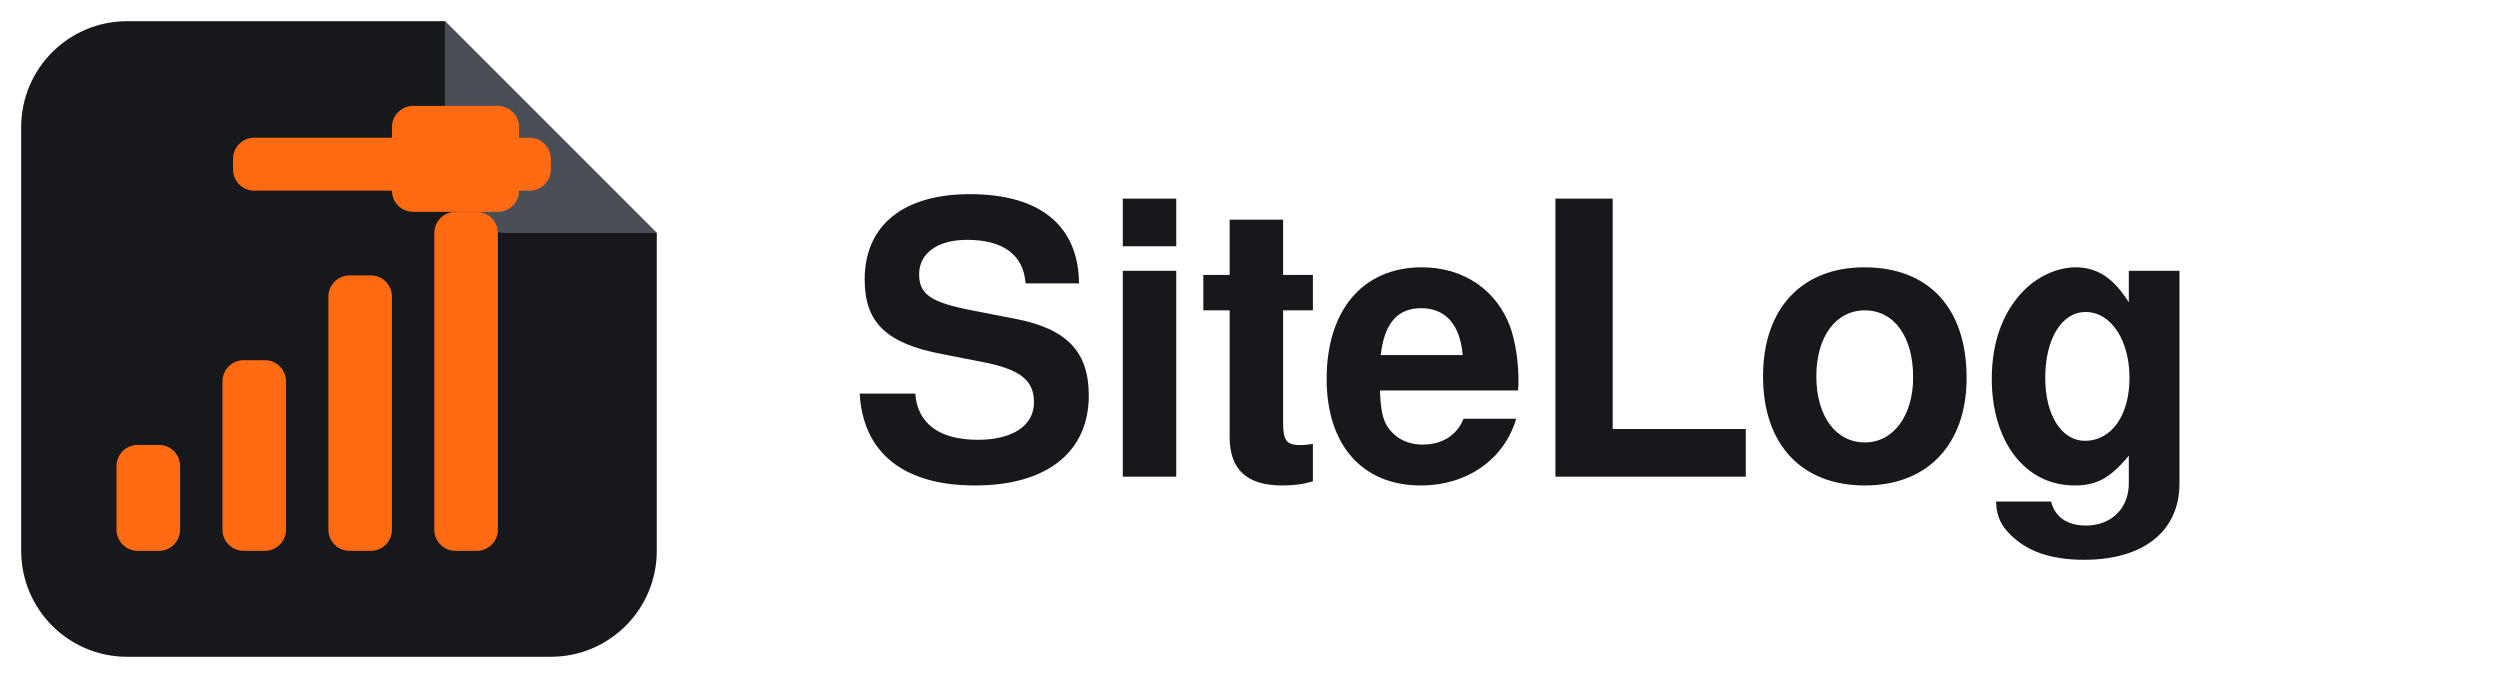
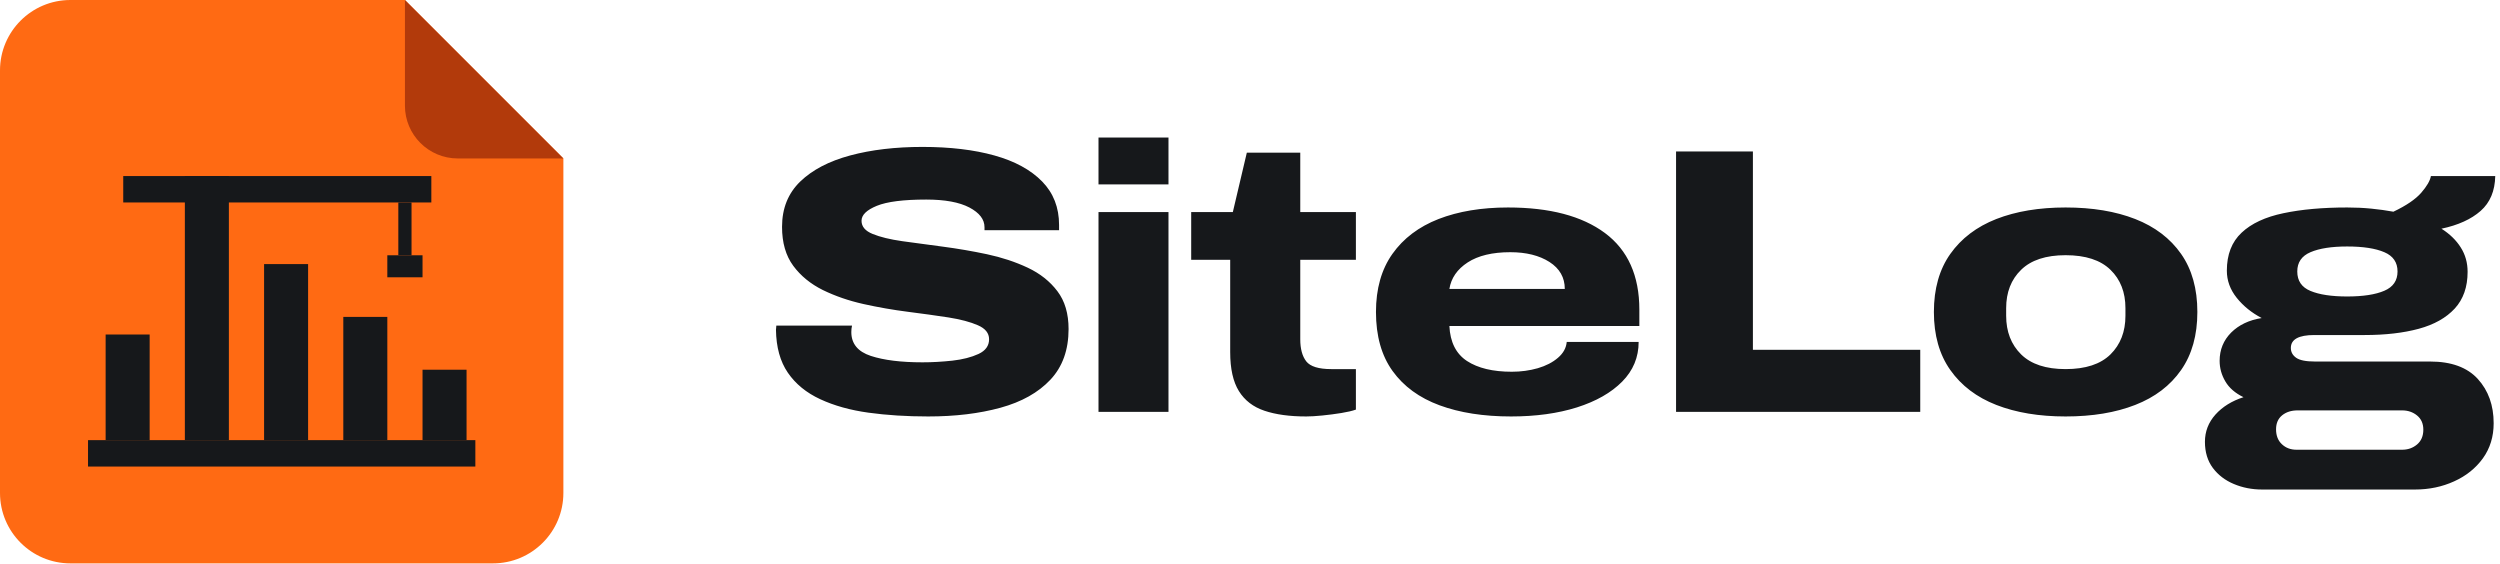
- <svg xmlns="http://www.w3.org/2000/svg" width="236" height="64" viewBox="0 0 236 64" role="img" aria-label="SiteLog">
-   <path d="M12 2h30l20 20v30a10 10 0 0 1-10 10H12A10 10 0 0 1 2 52V12A10 10 0 0 1 12 2Z" fill="#16181B" />
-   <path d="M42 2v14a6 6 0 0 0 6 6h14L42 2Z" fill="#4A4F57" />
-   <rect x="11" y="42" width="6" height="10" rx="2" fill="#FF6A13" />
-   <rect x="21" y="34" width="6" height="18" rx="2" fill="#FF6A13" />
-   <rect x="31" y="26" width="6" height="26" rx="2" fill="#FF6A13" />
-   <rect x="41" y="20" width="6" height="32" rx="2" fill="#FF6A13" />
-   <rect x="22" y="13" width="30" height="5" rx="2" fill="#FF6A13" />
-   <rect x="37" y="10" width="12" height="10" rx="2" fill="#FF6A13" />
-   <text x="80" y="45" font-family="Archivo, 'Helvetica Neue', Helvetica, Arial, sans-serif" font-size="36" font-weight="800" font-stretch="expanded" letter-spacing="-0.5" fill="#16181B">SiteLog</text>
+ <svg xmlns="http://www.w3.org/2000/svg" viewBox="0 0 284 64" width="284" height="64" role="img" aria-label="SiteLog">
+   <path d="M8 0H46L64 18V56A8 8 0 0 1 56 64H8A8 8 0 0 1 0 56V8A8 8 0 0 1 8 0Z" fill="#FF6A13" />
+   <path d="M46 0V12A6 6 0 0 0 52 18H64Z" fill="#B23A0B" />
+   <g fill="#16181B">
+     <rect x="14" y="20" width="35" height="3" />
+     <rect x="21" y="20" width="5" height="30" />
+     <rect x="12" y="38" width="5" height="12" />
+     <rect x="30" y="30" width="5" height="20" />
+     <rect x="39" y="36" width="5" height="14" />
+     <rect x="48" y="42" width="5" height="8" />
+     <rect x="45.25" y="23" width="1.5" height="6" />
+     <rect x="44" y="29" width="4" height="2.5" />
+     <rect x="10" y="50" width="44" height="3" />
+   </g>
+   <path fill="#16181B" d="M105.44 47.31Q101.78 47.31 98.66 46.88Q95.55 46.45 93.18 45.35Q90.82 44.26 89.5 42.34Q88.19 40.43 88.15 37.46Q88.15 37.38 88.17 37.25Q88.19 37.12 88.19 36.99L96.79 36.99Q96.71 37.33 96.71 37.72Q96.71 39.7 98.92 40.43Q101.14 41.16 104.79 41.16Q106.43 41.16 108.19 40.97Q109.95 40.77 111.16 40.21Q112.36 39.65 112.36 38.54Q112.36 37.5 111.09 36.95Q109.82 36.39 107.74 36.06Q105.65 35.74 103.14 35.42Q100.62 35.1 98.1 34.54Q95.59 33.98 93.48 32.95Q91.38 31.91 90.11 30.19Q88.84 28.47 88.84 25.77Q88.84 22.63 90.9 20.63Q92.97 18.63 96.58 17.66Q100.19 16.69 104.79 16.69Q109.48 16.69 112.96 17.66Q116.44 18.63 118.38 20.61Q120.31 22.58 120.31 25.55L120.31 26.15L111.84 26.15L111.84 25.81Q111.84 24.48 110.12 23.57Q108.4 22.67 105.22 22.67Q101.35 22.67 99.61 23.38Q97.87 24.09 97.87 25.08Q97.87 26.07 99.14 26.58Q100.41 27.1 102.51 27.4Q104.62 27.7 107.11 28.02Q109.61 28.35 112.12 28.88Q114.64 29.42 116.75 30.41Q118.85 31.4 120.12 33.08Q121.39 34.75 121.39 37.38Q121.39 40.94 119.32 43.14Q117.26 45.33 113.65 46.32Q110.04 47.31 105.44 47.31ZM124.79 20.95L124.79 15.62L132.74 15.62L132.74 20.95ZM124.79 46.79L124.79 24.09L132.74 24.09L132.74 46.79ZM148.39 47.31Q145.56 47.31 143.64 46.66Q141.73 46.02 140.74 44.43Q139.75 42.84 139.75 40L139.75 29.51L135.32 29.51L135.32 24.09L140.05 24.09L141.64 17.34L147.71 17.34L147.71 24.09L154.03 24.09L154.03 29.51L147.71 29.51L147.71 38.54Q147.71 40.17 148.39 41.05Q149.08 41.93 151.23 41.93L154.03 41.93L154.03 46.53Q153.42 46.75 152.37 46.92Q151.32 47.09 150.22 47.2Q149.12 47.31 148.39 47.31ZM171.66 47.31Q166.97 47.31 163.53 46.04Q160.09 44.77 158.2 42.15Q156.31 39.53 156.31 35.44Q156.31 31.48 158.18 28.84Q160.05 26.2 163.42 24.88Q166.8 23.57 171.31 23.57Q178.41 23.57 182.32 26.47Q186.23 29.38 186.23 35.18L186.23 37.03L164.65 37.03Q164.78 39.78 166.65 41.01Q168.52 42.23 171.74 42.23Q173.29 42.23 174.69 41.83Q176.09 41.42 176.99 40.64Q177.89 39.87 177.98 38.84L186.15 38.84Q186.15 41.46 184.28 43.35Q182.41 45.24 179.14 46.28Q175.87 47.31 171.66 47.31ZM164.65 32.82L177.76 32.82Q177.76 30.88 176.02 29.76Q174.28 28.65 171.57 28.65Q168.52 28.65 166.73 29.81Q164.95 30.97 164.65 32.82ZM190.4 46.79L190.4 17.21L199.13 17.21L199.13 39.74L218.14 39.74L218.14 46.79ZM234.65 47.31Q230.14 47.31 226.78 46Q223.43 44.69 221.56 42.04Q219.69 39.4 219.69 35.44Q219.69 31.48 221.56 28.84Q223.43 26.2 226.78 24.88Q230.14 23.57 234.65 23.57Q239.21 23.57 242.56 24.88Q245.92 26.2 247.77 28.84Q249.62 31.48 249.62 35.44Q249.62 39.4 247.77 42.04Q245.92 44.69 242.56 46Q239.21 47.31 234.65 47.31ZM234.65 41.93Q238.05 41.93 239.75 40.26Q241.45 38.58 241.45 35.87L241.45 35.01Q241.45 32.3 239.75 30.65Q238.05 28.99 234.65 28.99Q231.3 28.99 229.6 30.65Q227.9 32.3 227.9 35.01L227.9 35.87Q227.9 38.58 229.6 40.26Q231.3 41.93 234.65 41.93ZM256.97 55.61Q255.25 55.61 253.76 54.98Q252.28 54.36 251.38 53.16Q250.48 51.95 250.48 50.19Q250.48 48.43 251.68 47.09Q252.88 45.76 254.86 45.12Q253.44 44.43 252.8 43.33Q252.15 42.23 252.15 40.99Q252.15 39.1 253.46 37.78Q254.78 36.47 256.93 36.13Q255.21 35.23 254.09 33.83Q252.97 32.43 252.97 30.75Q252.97 28 254.65 26.43Q256.32 24.86 259.4 24.22Q262.47 23.57 266.64 23.57Q268.06 23.57 269.37 23.7Q270.69 23.83 271.89 24.05Q274.08 23.01 275.05 21.9Q276.02 20.78 276.15 20L283.46 20Q283.41 22.54 281.8 23.96Q280.19 25.38 277.35 25.98Q278.77 26.88 279.54 28.11Q280.32 29.33 280.32 30.88Q280.32 33.46 278.86 35.05Q277.39 36.64 274.77 37.35Q272.15 38.06 268.62 38.06L262.9 38.06Q260.24 38.06 260.24 39.53Q260.24 40.21 260.84 40.64Q261.44 41.07 262.99 41.07L276.06 41.07Q279.67 41.07 281.48 43.05Q283.28 45.03 283.28 48.08Q283.28 50.36 282.06 52.06Q280.83 53.76 278.79 54.68Q276.75 55.61 274.34 55.61ZM266.64 33.68Q269.35 33.68 270.86 33.03Q272.36 32.39 272.36 30.84Q272.36 29.29 270.86 28.65Q269.35 28 266.64 28Q263.98 28 262.47 28.65Q260.97 29.29 260.97 30.84Q260.97 32.43 262.47 33.05Q263.98 33.68 266.64 33.68ZM260.88 51.09L272.88 51.09Q273.87 51.09 274.58 50.49Q275.29 49.89 275.29 48.81Q275.29 47.78 274.58 47.2Q273.87 46.62 272.88 46.62L261.01 46.62Q259.94 46.62 259.25 47.18Q258.56 47.74 258.56 48.77Q258.56 49.85 259.23 50.47Q259.89 51.09 260.88 51.09Z" />
</svg>
